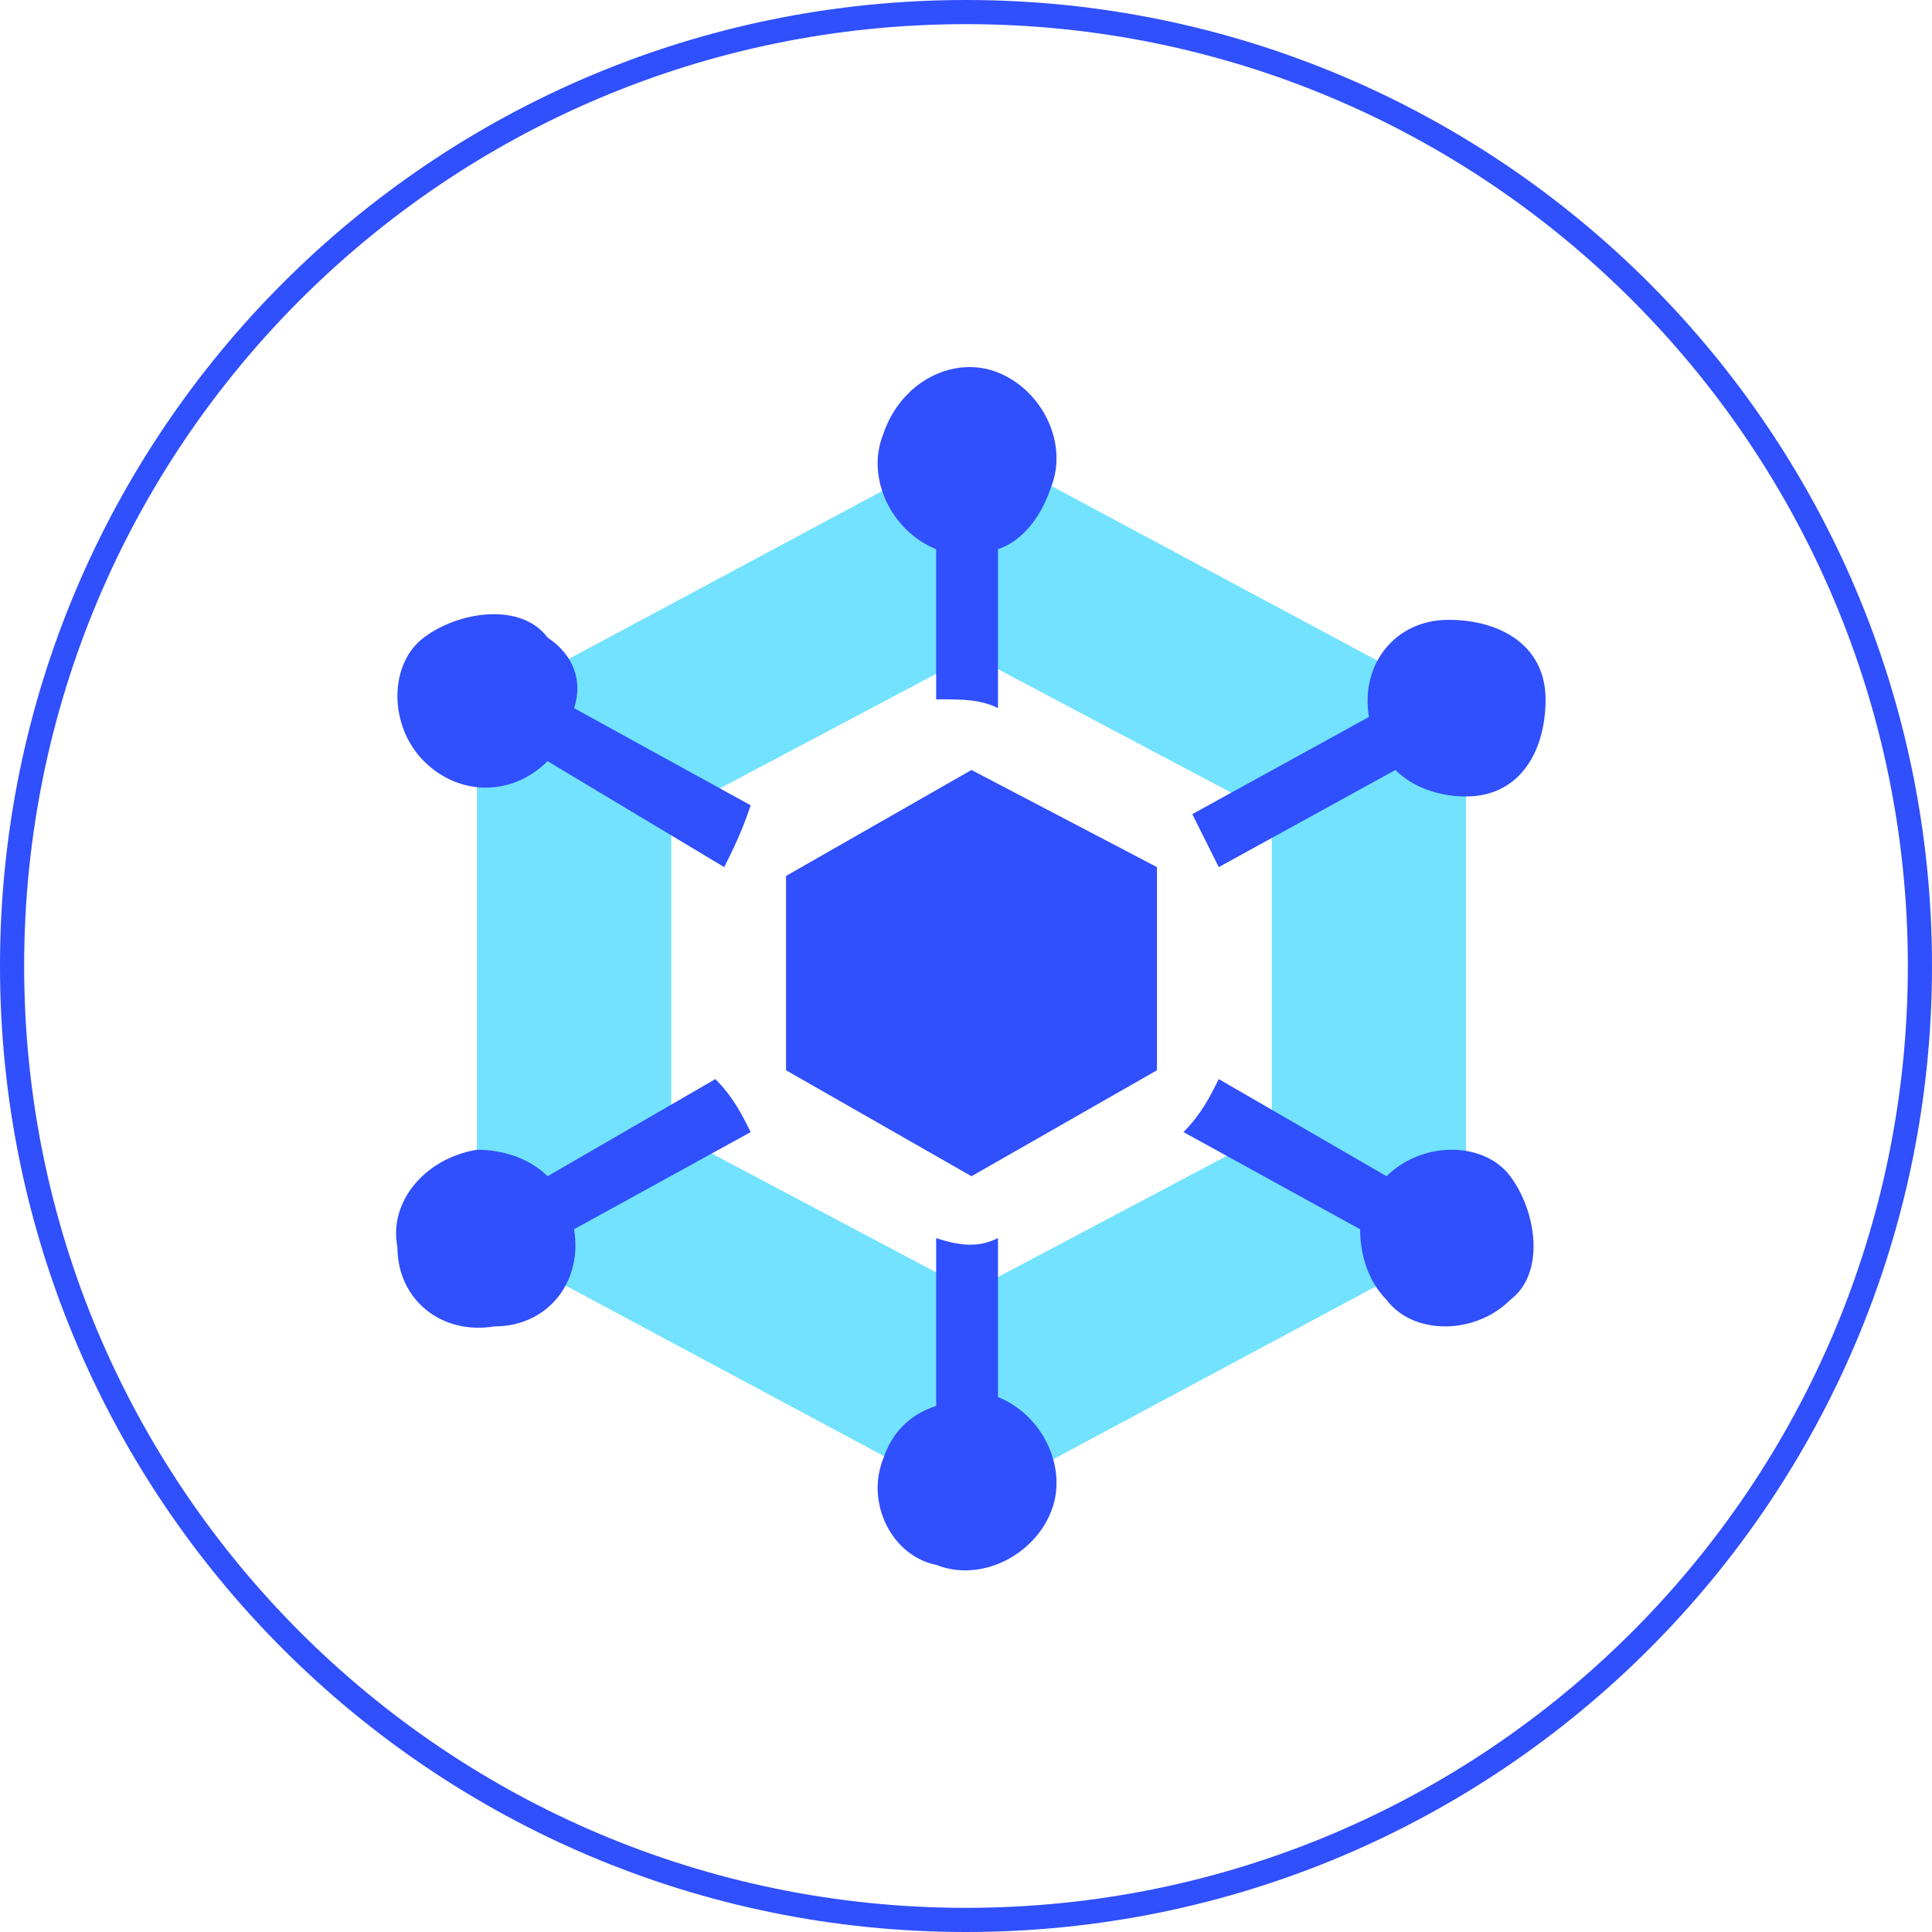
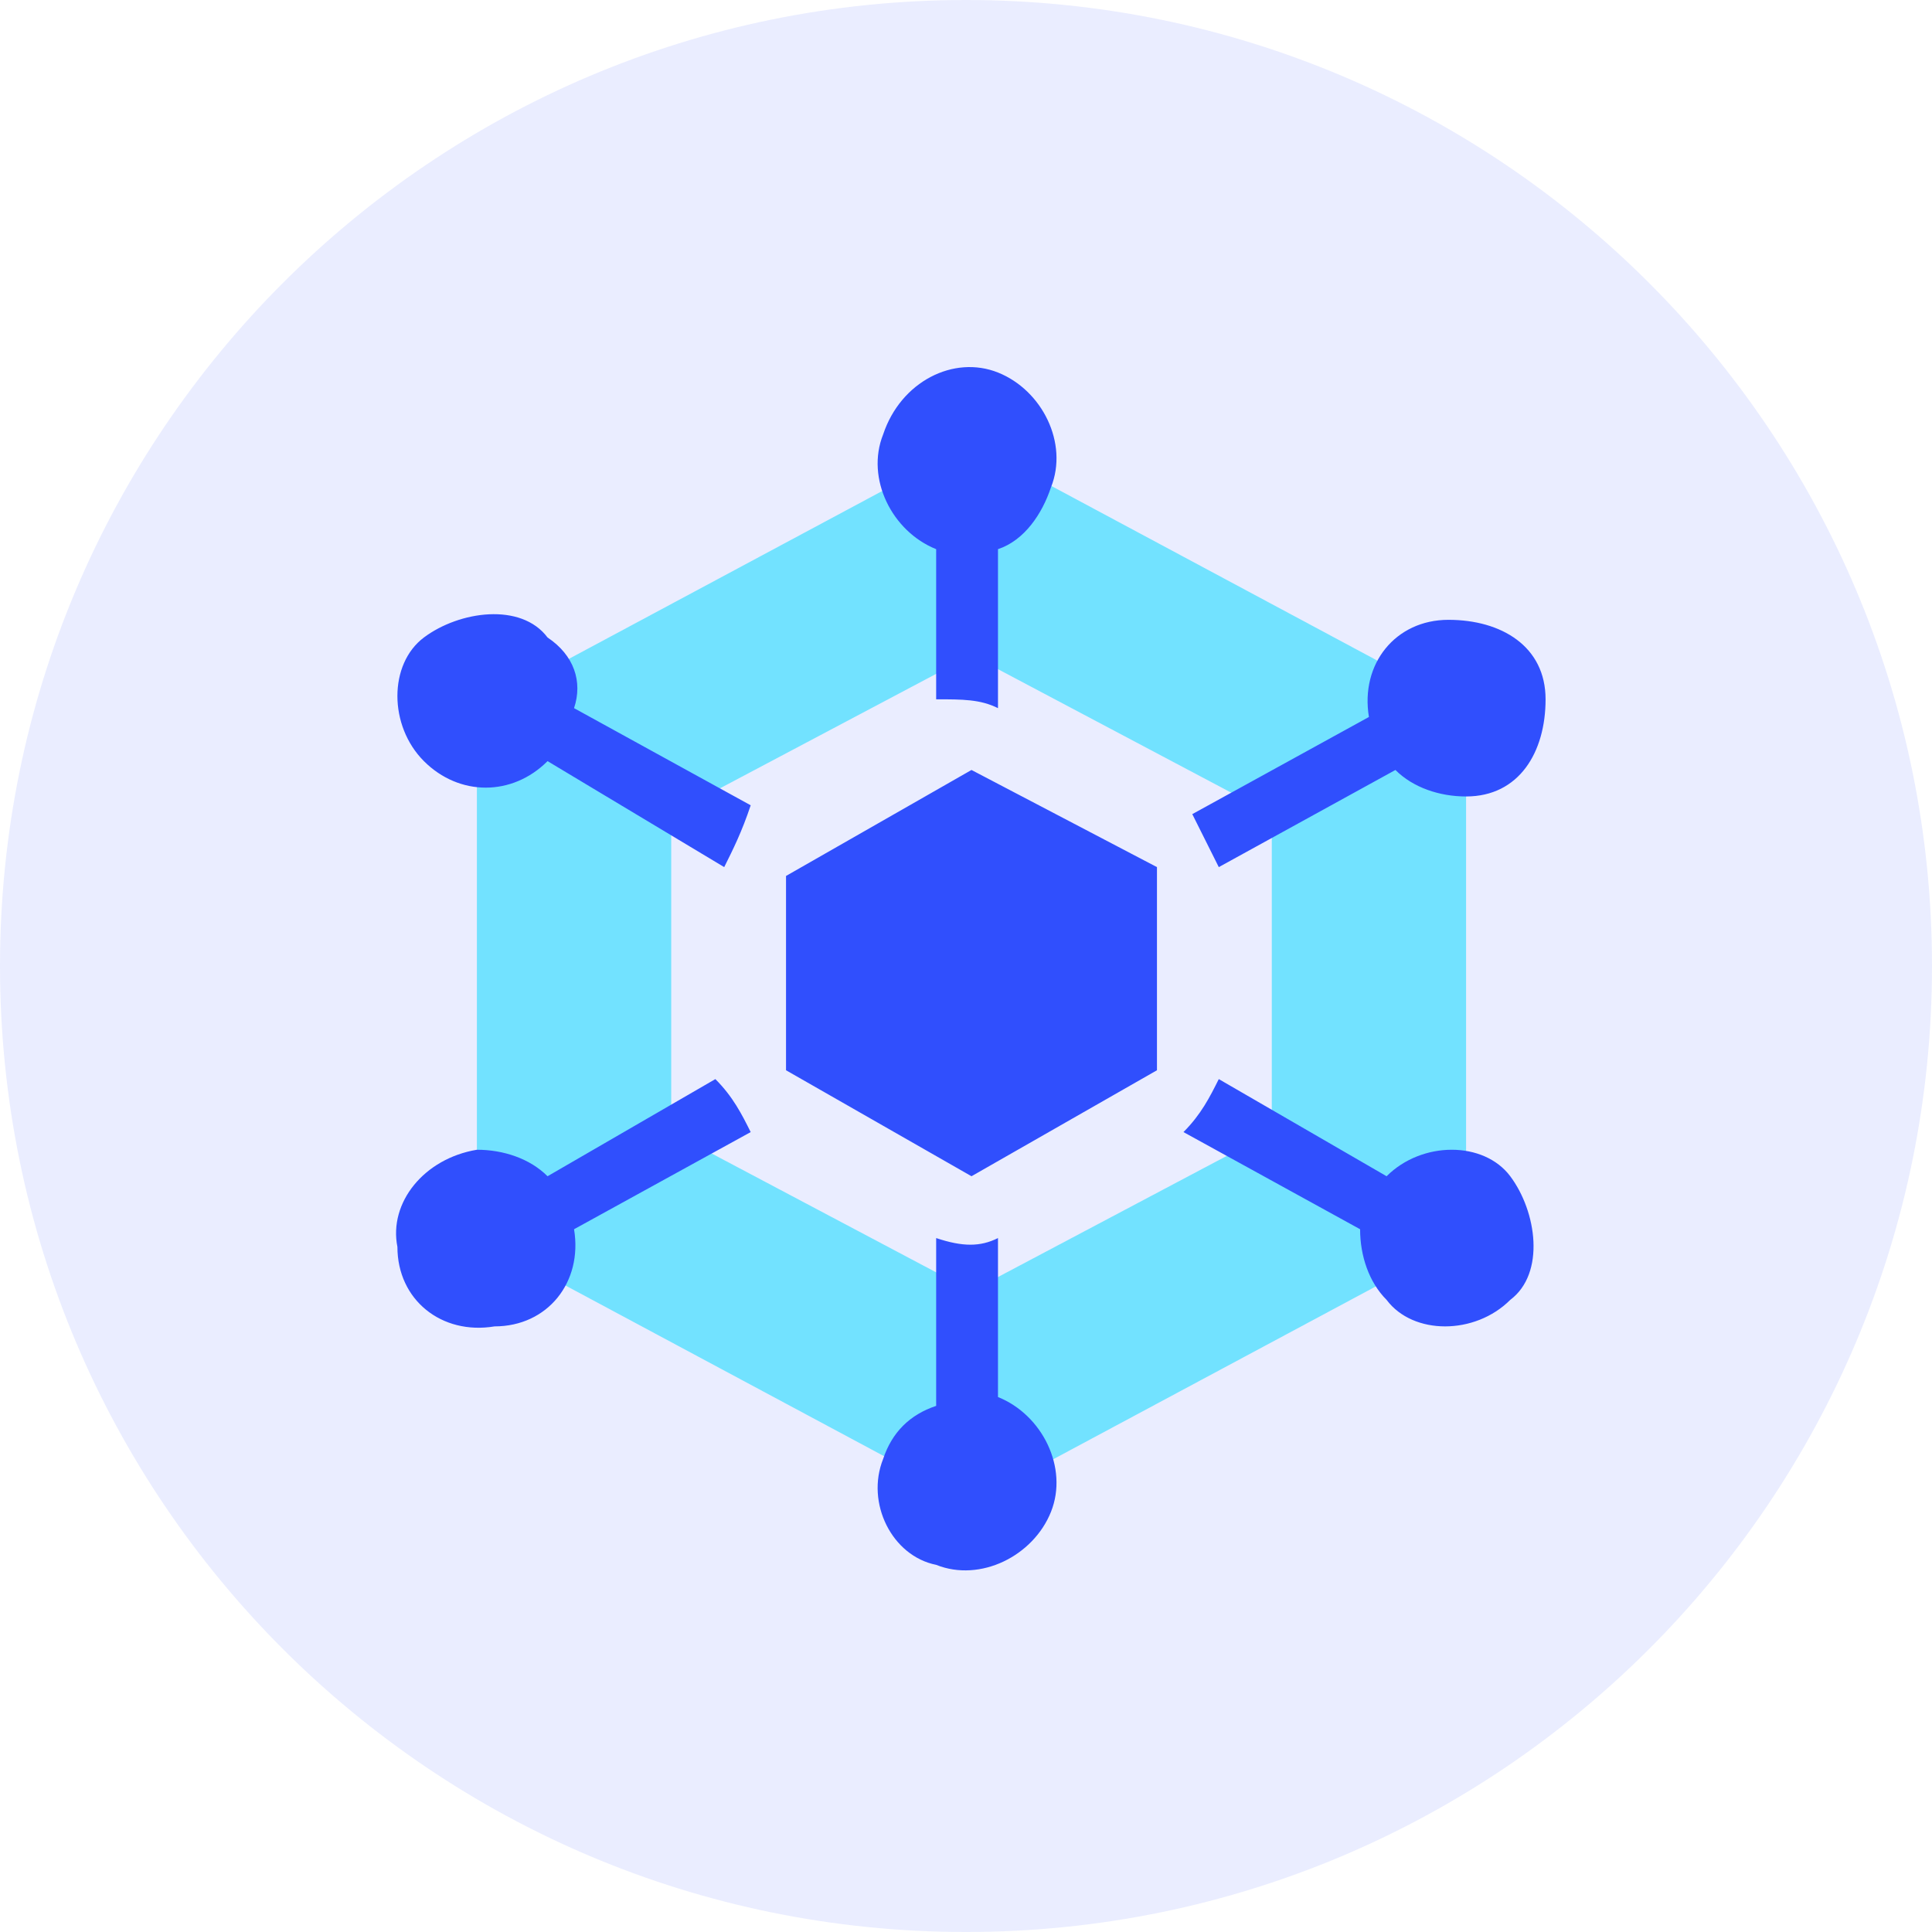
<svg xmlns="http://www.w3.org/2000/svg" width="160" height="160" viewBox="0 0 160 160" fill="none">
-   <path d="M80.455 36.703L121.415 58.646V102.531L80.455 124.474L39.495 102.531V58.646L80.455 36.703ZM80.455 54.257L55.586 67.423V93.754L80.455 106.92L105.323 93.754V67.423L80.455 54.257Z" fill="#72E2FF" />
-   <path d="M80.455 63.766L95.815 71.811V88.634L80.455 97.411L65.095 88.634V72.543L80.455 63.766ZM77.529 57.914V45.48C73.872 44.017 71.678 39.629 73.141 35.971C74.603 31.583 78.992 29.389 82.649 30.851C86.306 32.314 88.501 36.703 87.038 40.36C86.306 42.554 84.844 44.748 82.649 45.48V58.646C81.186 57.914 79.724 57.914 77.529 57.914ZM98.741 67.423L113.369 59.377C112.638 54.989 115.563 51.331 119.952 51.331C124.341 51.331 127.998 53.526 127.998 57.914C127.998 62.303 125.803 65.96 121.415 65.96C119.221 65.96 117.026 65.228 115.563 63.766L100.935 71.811L98.741 67.423ZM100.935 89.366L114.832 97.411C117.758 94.486 122.878 94.486 125.072 97.411C127.266 100.337 127.998 105.457 125.072 107.651C122.146 110.577 117.026 110.577 114.832 107.651C113.369 106.188 112.638 103.994 112.638 101.8L98.009 93.754C99.472 92.291 100.203 90.829 100.935 89.366ZM82.649 102.531V115.697C86.306 117.16 88.501 121.548 87.038 125.206C85.575 128.863 81.186 131.057 77.529 129.594C73.872 128.863 71.678 124.474 73.141 120.817C73.872 118.623 75.335 117.16 77.529 116.428V102.531C79.724 103.263 81.186 103.263 82.649 102.531ZM62.169 93.754L47.541 101.8C48.272 106.188 45.346 109.846 40.958 109.846C36.569 110.577 32.912 107.651 32.912 103.263C32.181 99.606 35.106 95.948 39.495 95.217C41.689 95.217 43.883 95.948 45.346 97.411L59.243 89.366C60.706 90.829 61.438 92.291 62.169 93.754ZM59.975 71.811L45.346 63.034C42.421 65.96 38.032 65.96 35.106 63.034C32.181 60.108 32.181 54.989 35.106 52.794C38.032 50.6 43.152 49.868 45.346 52.794C47.541 54.257 48.272 56.451 47.541 58.646L62.169 66.691C61.438 68.886 60.706 70.349 59.975 71.811Z" fill="#304FFD" />
-   <circle cx="80" cy="80" r="79" stroke="#304FFD" stroke-width="2" />
+   <circle cx="80" cy="80" r="80" fill="#304FFD" fill-opacity="0.1" />
+   <path d="M80.455 36.703L121.415 58.646V102.531L80.455 124.474L39.495 102.531V58.646L80.455 36.703ZM80.455 54.257L55.587 67.423V93.754L80.455 106.92L105.324 93.754V67.423L80.455 54.257Z" fill="#72E2FF" />
+   <path d="M80.455 63.766L95.815 71.811V88.634L80.455 97.411L65.095 88.634V72.543L80.455 63.766ZM77.529 57.914V45.48C73.872 44.017 71.677 39.629 73.14 35.971C74.603 31.583 78.992 29.389 82.649 30.851C86.306 32.314 88.5 36.703 87.037 40.36C86.306 42.554 84.843 44.748 82.649 45.48V58.646C81.186 57.914 79.723 57.914 77.529 57.914ZM98.74 67.423L113.369 59.377C112.638 54.989 115.563 51.331 119.952 51.331C124.34 51.331 127.998 53.526 127.998 57.914C127.998 62.303 125.803 65.96 121.415 65.96C119.22 65.96 117.026 65.228 115.563 63.766L100.935 71.811L98.74 67.423ZM100.935 89.366L114.832 97.411C117.758 94.486 122.878 94.486 125.072 97.411C127.266 100.337 127.998 105.457 125.072 107.651C122.146 110.577 117.026 110.577 114.832 107.651C113.369 106.188 112.638 103.994 112.638 101.8L98.009 93.754C99.472 92.291 100.203 90.829 100.935 89.366ZM82.649 102.531V115.697C86.306 117.16 88.5 121.548 87.037 125.206C85.575 128.863 81.186 131.057 77.529 129.594C73.872 128.863 71.677 124.474 73.14 120.817C73.872 118.623 75.335 117.16 77.529 116.428V102.531C79.723 103.263 81.186 103.263 82.649 102.531ZM62.169 93.754L47.54 101.8C48.272 106.188 45.346 109.846 40.958 109.846C36.569 110.577 32.912 107.651 32.912 103.263C32.18 99.606 35.106 95.948 39.495 95.217C41.689 95.217 43.883 95.948 45.346 97.411L59.243 89.366C60.706 90.829 61.438 92.291 62.169 93.754ZM59.975 71.811L45.346 63.034C42.42 65.96 38.032 65.96 35.106 63.034C32.18 60.108 32.18 54.989 35.106 52.794C38.032 50.6 43.152 49.868 45.346 52.794C47.54 54.257 48.272 56.451 47.54 58.646L62.169 66.691C61.438 68.886 60.706 70.349 59.975 71.811Z" fill="#304FFD" />
</svg>
